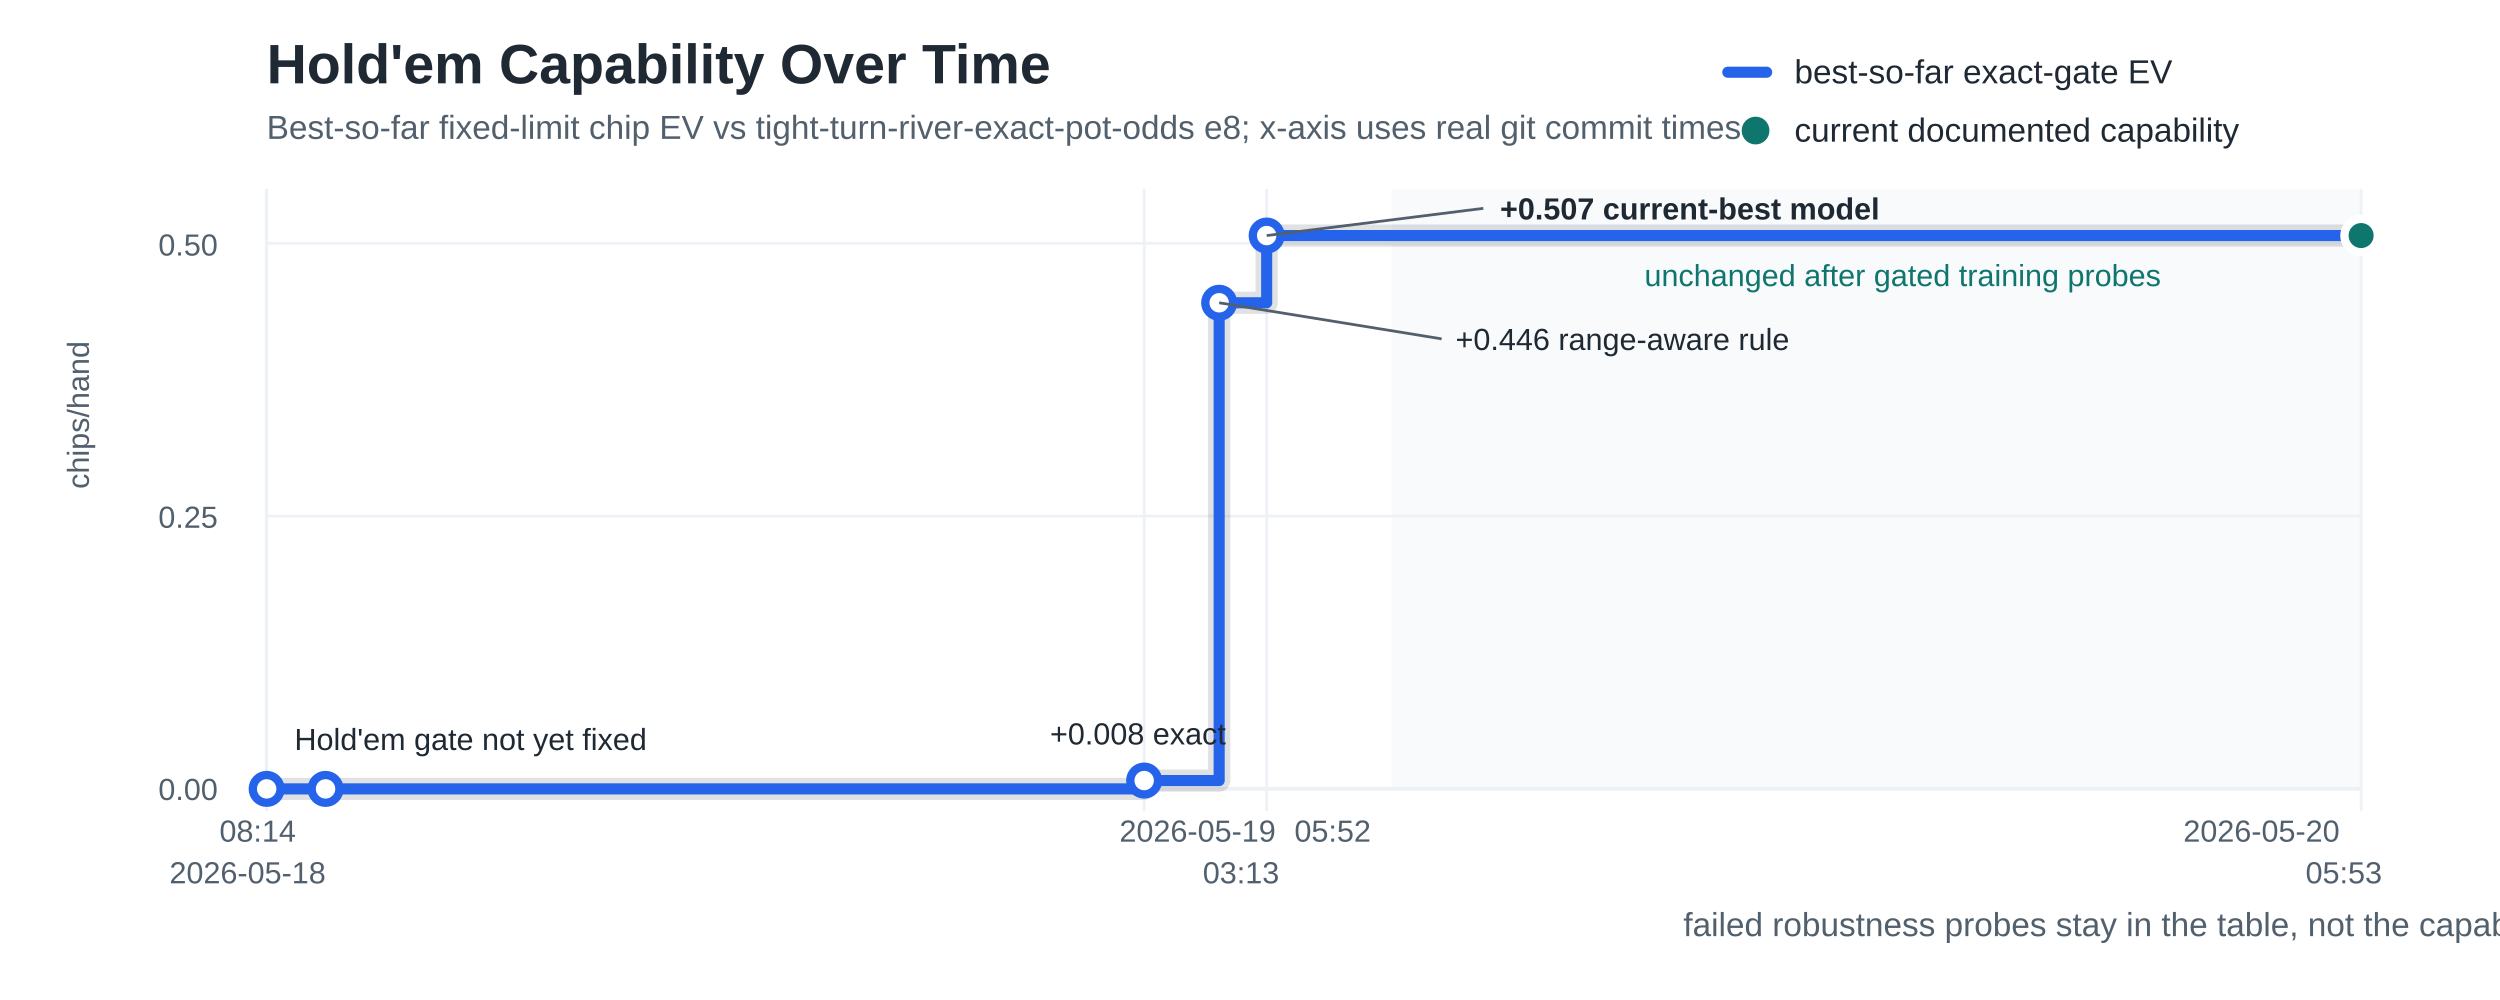
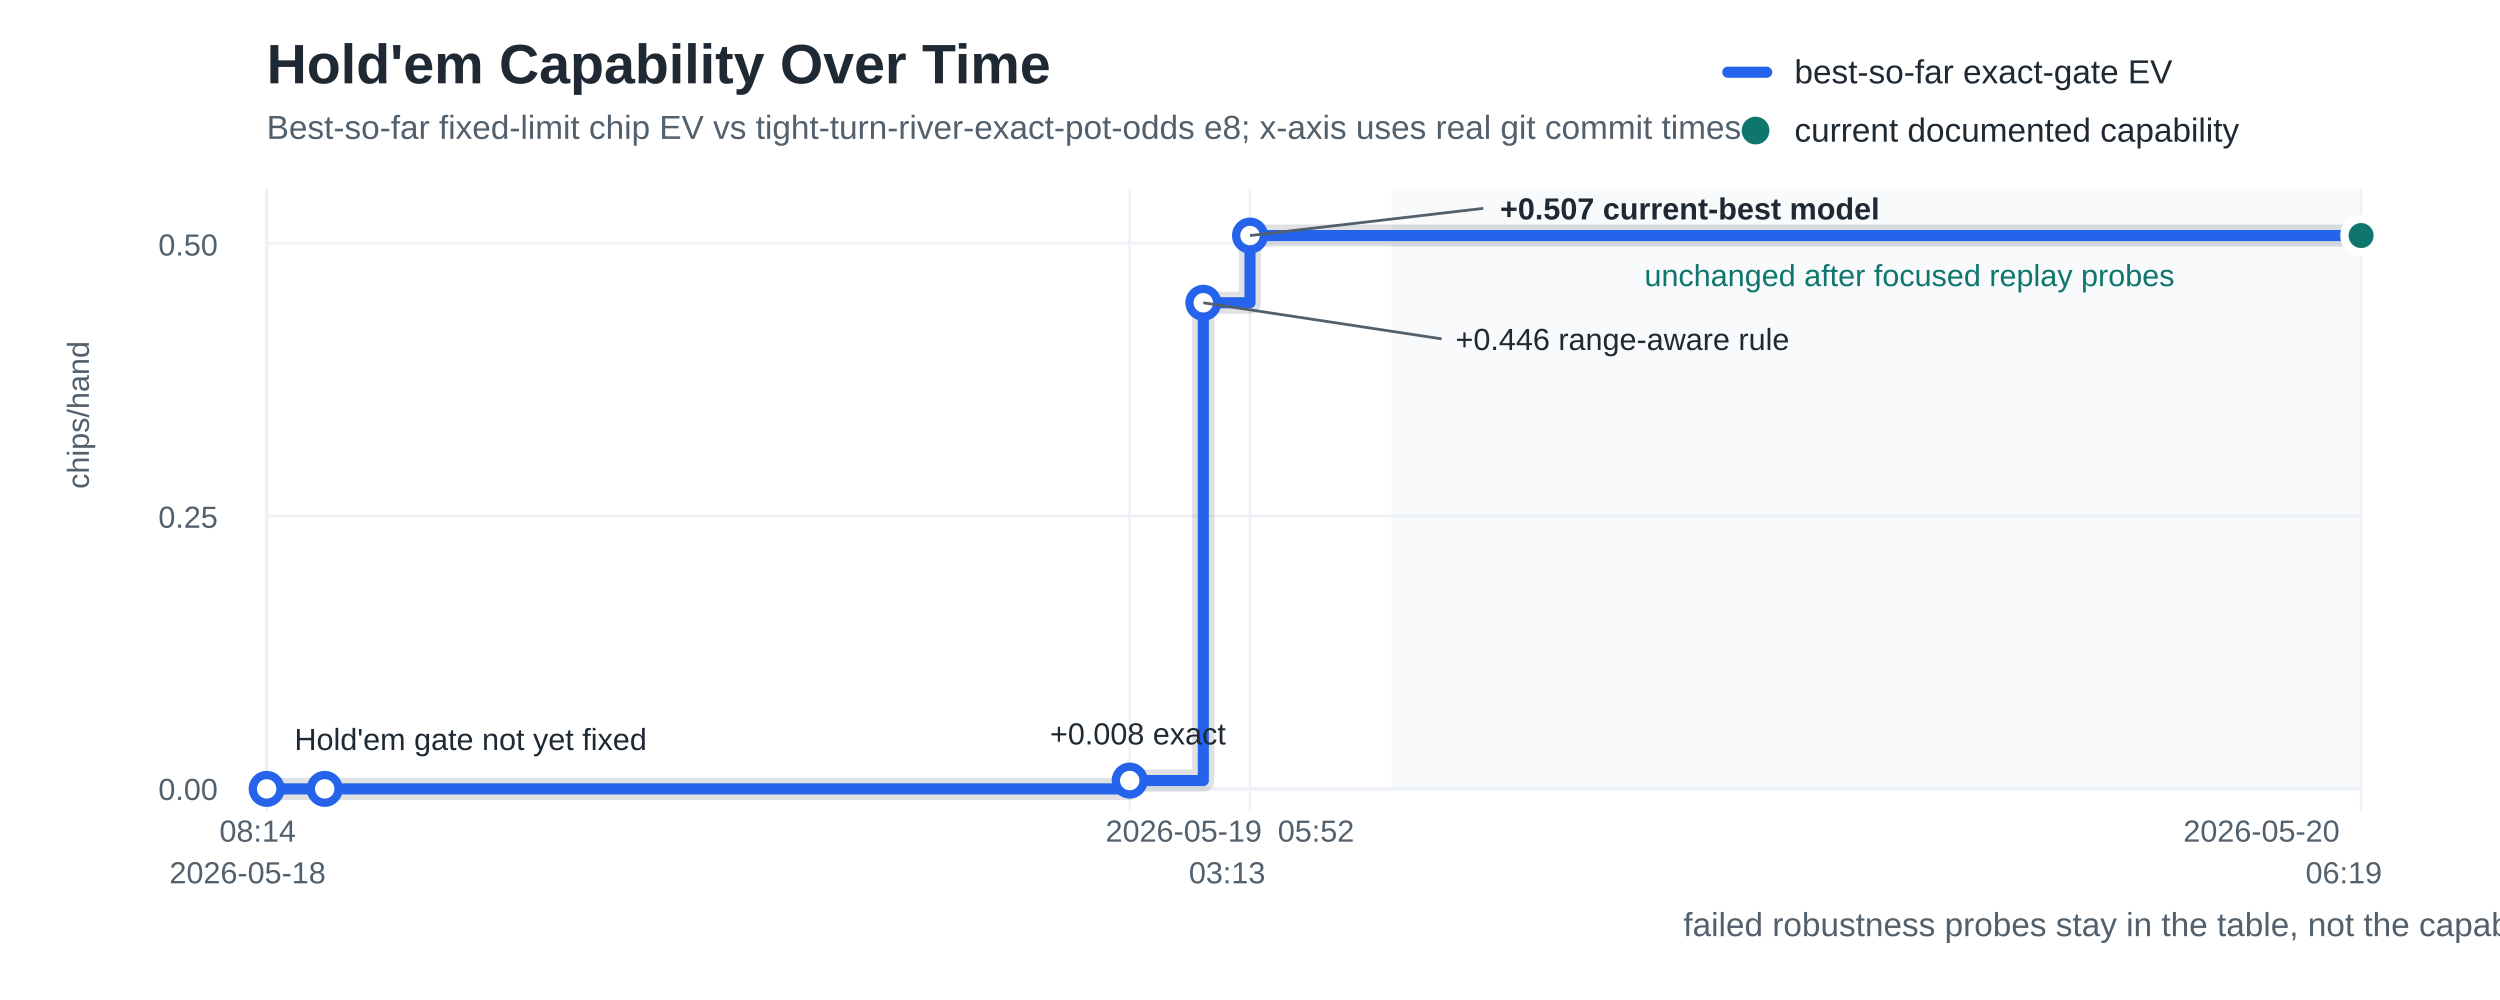
<svg xmlns="http://www.w3.org/2000/svg" width="900" height="360" viewBox="0 0 900 360" role="img" aria-labelledby="title desc">
  <rect width="900" height="360" fill="#ffffff" />
  <rect x="501" y="68" width="349" height="216" fill="#f8fafc" />
  <text x="96" y="30" font-family="Arial, Helvetica, sans-serif" font-size="20" font-weight="700" fill="#1f2933">Hold'em Capability Over Time</text>
  <text x="96" y="50" font-family="Arial, Helvetica, sans-serif" font-size="12" fill="#52606d">Best-so-far fixed-limit chip EV vs tight-turn-river-exact-pot-odds e8; x-axis uses real git commit times</text>
  <g stroke="#d9e2ec" stroke-width="1">
    <line x1="96" y1="284" x2="850" y2="284" />
    <line x1="96" y1="68" x2="96" y2="284" />
  </g>
  <g font-family="Arial, Helvetica, sans-serif" font-size="11" fill="#52606d">
    <line x1="96" y1="284.0" x2="850" y2="284.0" stroke="#eef2f6" stroke-width="1" />
    <text x="57" y="288">0.00</text>
    <line x1="96" y1="185.8" x2="850" y2="185.8" stroke="#eef2f6" stroke-width="1" />
    <text x="57" y="190">0.25</text>
    <line x1="96" y1="87.6" x2="850" y2="87.6" stroke="#eef2f6" stroke-width="1" />
    <text x="57" y="92">0.50</text>
    <text x="32" y="176" transform="rotate(-90 32 176)">chips/hand</text>
  </g>
  <g stroke="#eef2f6" stroke-width="1">
    <line x1="96.0" y1="68" x2="96.0" y2="292" />
-     <line x1="411.9" y1="68" x2="411.9" y2="292" />
-     <line x1="456.0" y1="68" x2="456.0" y2="292" />
+     <line x1="406.7" y1="68" x2="406.7" y2="292" />
+     <line x1="450.0" y1="68" x2="450.0" y2="292" />
    <line x1="850.0" y1="68" x2="850.0" y2="292" />
  </g>
-   <path d="M 96.0 284.0 L 117.2 284.0 L 117.2 284.0 L 411.9 284.0 L 411.9 281.0 L 438.9 281.0 L 438.9 109.0 L 456.0 109.0 L 456.0 84.8 L 850.0 84.8 L 850.0 84.8" fill="none" stroke="#1f2933" stroke-opacity="0.14" stroke-width="8" stroke-linecap="round" stroke-linejoin="round" />
-   <path d="M 96.0 284.0 L 117.2 284.0 L 117.2 284.0 L 411.9 284.0 L 411.9 281.0 L 438.9 281.0 L 438.9 109.0 L 456.0 109.0 L 456.0 84.8 L 850.0 84.8 L 850.0 84.8" fill="none" stroke="#2563eb" stroke-width="4" stroke-linecap="round" stroke-linejoin="round" />
+   <path d="M 96.0 284.0 L 116.9 284.0 L 116.9 284.0 L 406.7 284.0 L 406.7 281.0 L 433.2 281.0 L 433.2 109.0 L 450.0 109.0 L 450.0 84.8 L 850.0 84.8 L 850.0 84.8" fill="none" stroke="#1f2933" stroke-opacity="0.14" stroke-width="8" stroke-linecap="round" stroke-linejoin="round" />
+   <path d="M 96.0 284.0 L 116.9 284.0 L 116.9 284.0 L 406.7 284.0 L 406.7 281.0 L 433.2 281.0 L 433.2 109.0 L 450.0 109.0 L 450.0 84.8 L 850.0 84.8 L 850.0 84.8" fill="none" stroke="#2563eb" stroke-width="4" stroke-linecap="round" stroke-linejoin="round" />
  <g fill="#ffffff" stroke="#2563eb" stroke-width="3">
    <circle cx="96.0" cy="284.0" r="5" />
-     <circle cx="117.2" cy="284.0" r="5" />
-     <circle cx="411.9" cy="281.0" r="5" />
-     <circle cx="438.9" cy="109.0" r="5" />
-     <circle cx="456.0" cy="84.8" r="5" />
+     <circle cx="116.9" cy="284.0" r="5" />
+     <circle cx="406.7" cy="281.0" r="5" />
+     <circle cx="433.2" cy="109.0" r="5" />
+     <circle cx="450.0" cy="84.8" r="5" />
  </g>
  <circle cx="850.0" cy="84.8" r="6" fill="#0f766e" stroke="#ffffff" stroke-width="3" />
  <g font-family="Arial, Helvetica, sans-serif" font-size="11" fill="#1f2933">
    <text x="106" y="270">Hold'em gate not yet fixed</text>
    <text x="378" y="268">+0.008 exact</text>
-     <line x1="438.9" y1="109.0" x2="519" y2="122" stroke="#52606d" stroke-width="1" />
+     <line x1="433.2" y1="109.0" x2="519" y2="122" stroke="#52606d" stroke-width="1" />
    <text x="524" y="126">+0.446 range-aware rule</text>
-     <line x1="456.0" y1="84.8" x2="534" y2="75" stroke="#52606d" stroke-width="1" />
+     <line x1="450.0" y1="84.8" x2="534" y2="75" stroke="#52606d" stroke-width="1" />
    <text x="540" y="79" font-weight="700">+0.507 current-best model</text>
-     <text x="592" y="103" fill="#0f766e">unchanged after gated training probes</text>
+     <text x="592" y="103" fill="#0f766e">unchanged after focused replay probes</text>
  </g>
  <g font-family="Arial, Helvetica, sans-serif" font-size="11" fill="#52606d">
    <text x="61" y="318">2026-05-18</text>
    <text x="79" y="303">08:14</text>
-     <text x="403" y="303">2026-05-19</text>
-     <text x="433" y="318">03:13</text>
-     <text x="466" y="303">05:52</text>
+     <text x="398" y="303">2026-05-19</text>
+     <text x="428" y="318">03:13</text>
+     <text x="460" y="303">05:52</text>
    <text x="786" y="303">2026-05-20</text>
-     <text x="830" y="318">05:53</text>
+     <text x="830" y="318">06:19</text>
  </g>
  <g font-family="Arial, Helvetica, sans-serif" font-size="12" fill="#1f2933">
    <rect x="620" y="24" width="18" height="4" fill="#2563eb" rx="2" />
    <text x="646" y="30">best-so-far exact-gate EV</text>
    <circle cx="632" cy="47" r="5" fill="#0f766e" />
    <text x="646" y="51">current documented capability</text>
    <text x="606" y="337" fill="#52606d">failed robustness probes stay in the table, not the capability line</text>
  </g>
</svg>
